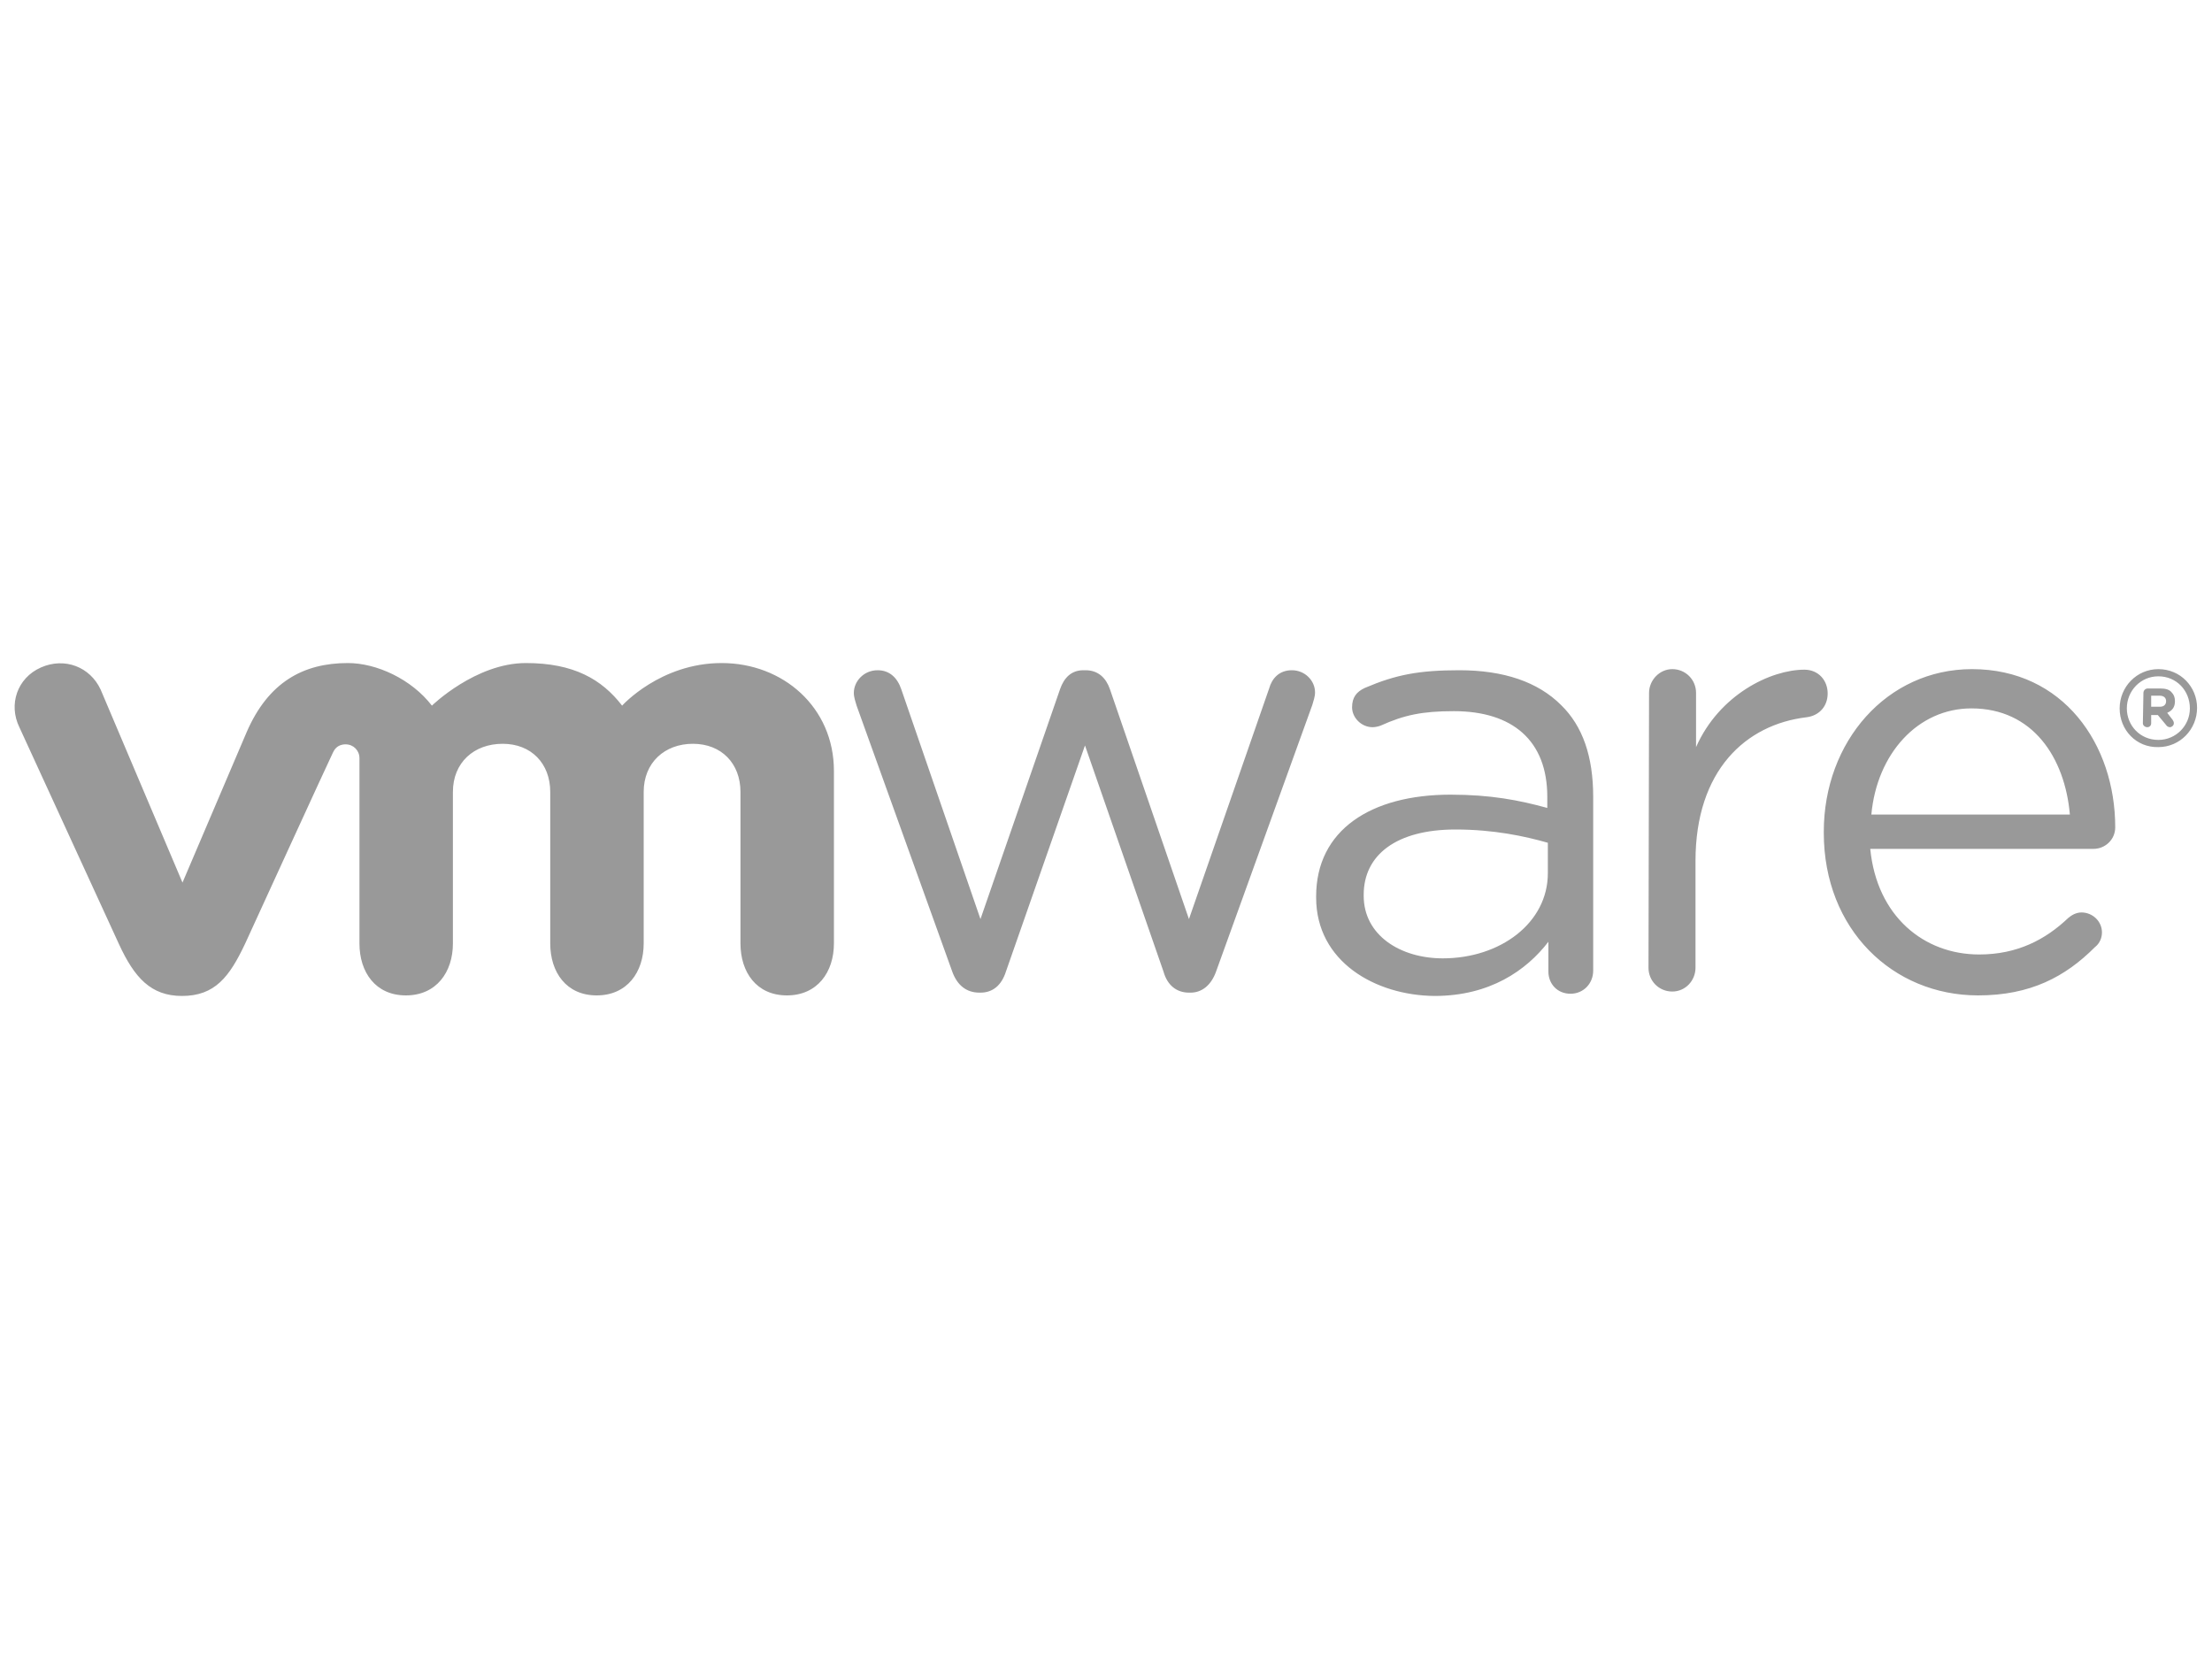
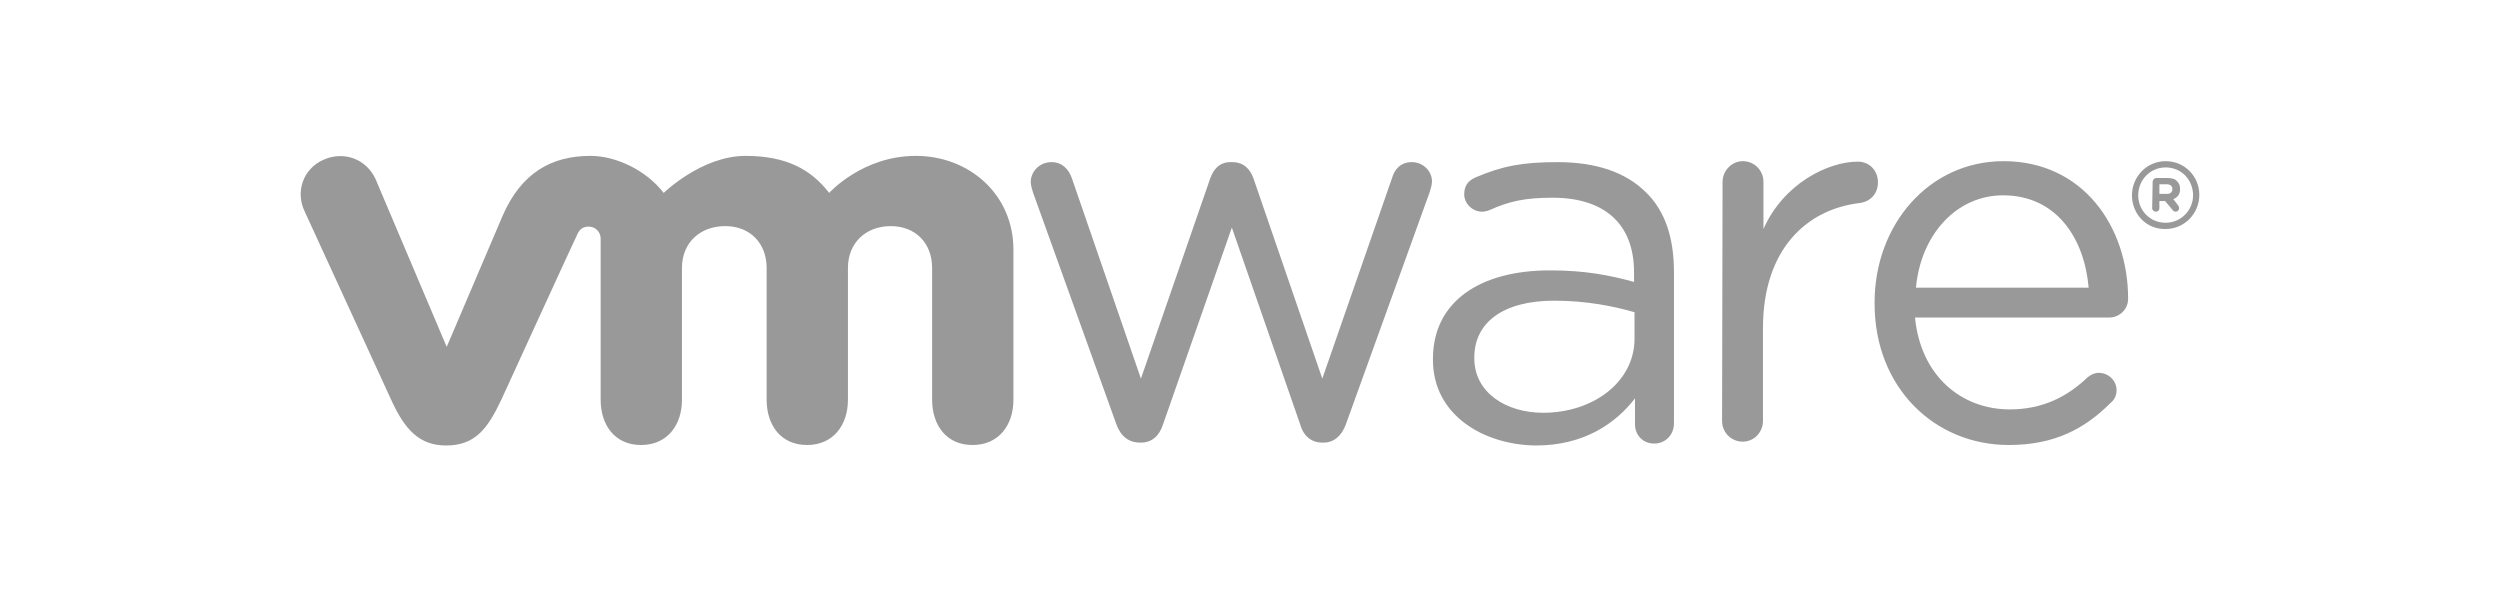
- <svg xmlns="http://www.w3.org/2000/svg" xml:space="preserve" style="enable-background:new 0 0 400 300;" viewBox="0 0 400 300" y="0px" x="0px" id="logo" version="1.1">
+ <svg xmlns="http://www.w3.org/2000/svg" xml:space="preserve" viewBox="0 0 519.654 125" y="0px" x="0px" id="logo" version="1.1" width="415.723pt" height="100pt">
  <defs id="defs165" />
  <style id="style160" type="text/css">
	.st0{fill:#696566;}
</style>
-   <path style="fill:#999999" d="M172.2,175.7l-17.3-48.1c-0.2-0.7-0.5-1.5-0.5-2.3c0-2.1,1.8-4.1,4.3-4.1c2.2,0,3.6,1.4,4.3,3.5  l14.3,41.5l14.4-41.6c0.7-2,2-3.4,4.2-3.4h0.4c2.3,0,3.7,1.4,4.4,3.4l14.3,41.6l14.5-41.7c0.5-1.8,1.8-3.3,4.1-3.3  c2.4,0,4.2,1.9,4.2,4c0,0.8-0.3,1.6-0.5,2.3l-17.4,48.2c-0.9,2.5-2.6,3.8-4.6,3.8h-0.3c-2.2,0-3.9-1.3-4.6-3.8l-14.2-40.9  l-14.3,40.9c-0.8,2.5-2.4,3.8-4.6,3.8h-0.2C174.8,179.5,173.1,178.2,172.2,175.7 M298.2,125.3c0-2.3,1.9-4.3,4.2-4.3  c2.4,0,4.3,1.9,4.3,4.3v9.8c4.2-9.5,13.5-14,19.6-14c2.5,0,4.2,1.9,4.2,4.3c0,2.3-1.5,4-3.8,4.3c-11,1.3-20.1,9.6-20.1,26v19.3  c0,2.3-1.8,4.3-4.2,4.3c-2.4,0-4.3-1.9-4.3-4.3L298.2,125.3L298.2,125.3z M357.7,180c-15.4,0-27.9-11.9-27.9-29.4v-0.2  c0-16.3,11.4-29.4,26.8-29.4c16.5,0,25.9,13.6,25.9,28.6c0,2.3-1.9,3.9-3.9,3.9h-40.4c1.2,12.2,9.7,19.1,19.7,19.1  c6.9,0,12-2.7,16.1-6.6c0.6-0.5,1.4-1,2.4-1c2,0,3.7,1.6,3.7,3.6c0,1-0.4,2-1.3,2.7C373.5,176.6,367.2,180,357.7,180 M374.3,147.3  c-0.9-10.3-6.7-19.2-17.8-19.2c-9.7,0-17.1,8.2-18.1,19.2H374.3z M238,162.3v-0.2c0-12,9.9-18.4,24.3-18.4c7.3,0,12.4,1,17.5,2.4v-2  c0-10.2-6.3-15.5-16.9-15.5c-5.7,0-9,0.7-13.2,2.6c-0.5,0.2-1.1,0.3-1.5,0.3c-2,0-3.7-1.7-3.7-3.6c0-1.8,0.8-2.8,2.3-3.5  c5.6-2.4,9.8-3.2,17.1-3.2c8,0,14.2,2.1,18.4,6.3c3.9,3.8,5.8,9.3,5.8,16.6v31.4c0,2.4-1.8,4.2-4.1,4.2c-2.4,0-4-1.8-4-4v-5.4  c-4,5.2-10.6,9.8-20.6,9.8C248.7,180,238,173.9,238,162.3 M279.9,157.9v-5.5c-4.2-1.2-9.8-2.4-16.7-2.4c-10.7,0-16.6,4.6-16.6,11.8  v0.2c0,7.1,6.6,11.3,14.3,11.3C271.3,173.3,279.9,166.9,279.9,157.9 M18.2,124.7c-1.9-4.1-6.5-5.9-10.8-4c-4.3,1.9-5.9,6.7-3.9,10.8  l18,39.2c2.8,6.1,5.8,9.4,11.4,9.4c6,0,8.6-3.5,11.4-9.4c0,0,15.7-34.3,15.9-34.6c0.2-0.4,0.7-1.5,2.3-1.5c1.4,0,2.5,1.1,2.5,2.5  v33.5c0,5.2,2.9,9.4,8.4,9.4c5.5,0,8.5-4.2,8.5-9.4v-27.4c0-5.3,3.8-8.7,9-8.7s8.6,3.6,8.6,8.7v27.4c0,5.2,2.9,9.4,8.4,9.4  c5.5,0,8.5-4.2,8.5-9.4v-27.4c0-5.3,3.8-8.7,8.9-8.7c5.2,0,8.6,3.6,8.6,8.7v27.4c0,5.2,2.9,9.4,8.4,9.4c5.5,0,8.5-4.2,8.5-9.4v-31.2  c0-11.5-9.2-19.5-20.3-19.5c-11.1,0-18,7.7-18,7.7c-3.7-4.8-8.8-7.7-17.4-7.7c-9.1,0-17,7.7-17,7.7c-3.7-4.8-10-7.7-15.2-7.7  c-8.1,0-14.4,3.5-18.3,12.5L33,159.6L18.2,124.7z M383.3,128.1L383.3,128.1c0-3.9,3.1-7.1,7-7.1c4,0,7,3.2,7,7v0  c0,3.9-3.1,7.1-7,7.1C386.3,135.2,383.3,132,383.3,128.1 M396,128.1L396,128.1c0-3.2-2.4-5.8-5.7-5.8c-3.2,0-5.7,2.6-5.7,5.8v0  c0,3.1,2.4,5.7,5.7,5.7C393.5,133.8,396,131.2,396,128.1 M387.6,125.3c0-0.4,0.3-0.8,0.8-0.8h2.3c0.9,0,1.6,0.2,2,0.7  c0.4,0.4,0.6,0.9,0.6,1.6v0c0,1.1-0.5,1.7-1.4,2.1l1,1.3c0.1,0.2,0.2,0.3,0.2,0.6c0,0.4-0.4,0.7-0.7,0.7c-0.3,0-0.6-0.2-0.7-0.4  l-1.5-1.8h-1.2v1.5c0,0.4-0.3,0.7-0.7,0.7c-0.4,0-0.8-0.3-0.8-0.7L387.6,125.3L387.6,125.3z M390.6,127.8c0.7,0,1.1-0.4,1.1-1v0  c0-0.6-0.4-1-1.2-1h-1.5v2L390.6,127.8L390.6,127.8z" class="st0" id="logo_1_" />
+   <path style="fill:#999999" d="m 232.054,88.2 -17.3,-48.1 c -0.2,-0.7 -0.5,-1.5 -0.5,-2.3 0,-2.1 1.8,-4.1 4.3,-4.1 2.2,0 3.6,1.4 4.3,3.5 l 14.3,41.5 14.4,-41.6 c 0.7,-2 2,-3.4 4.2,-3.4 l 0.4,0 c 2.3,0 3.7,1.4 4.4,3.4 l 14.3,41.6 14.5,-41.7 c 0.5,-1.8 1.8,-3.3 4.1,-3.3 2.4,0 4.2,1.9 4.2,4 0,0.8 -0.3,1.6 -0.5,2.3 l -17.4,48.2 c -0.9,2.5 -2.6,3.8 -4.6,3.8 l -0.3,0 c -2.2,0 -3.9,-1.3 -4.6,-3.8 l -14.2,-40.9 -14.3,40.9 c -0.8,2.5 -2.4,3.8 -4.6,3.8 l -0.2,0 c -2.3,0 -4,-1.3 -4.9,-3.8 m 126,-50.4 c 0,-2.3 1.9,-4.3 4.2,-4.3 2.4,0 4.3,1.9 4.3,4.3 l 0,9.8 c 4.2,-9.5 13.5,-14 19.6,-14 2.5,0 4.2,1.9 4.2,4.3 0,2.3 -1.5,4 -3.8,4.3 -11,1.3 -20.1,9.6 -20.1,26 l 0,19.3 c 0,2.3 -1.8,4.3 -4.2,4.3 -2.4,0 -4.3,-1.9 -4.3,-4.3 l 0.1,-49.7 0,0 z m 59.5,54.7 c -15.4,0 -27.9,-11.9 -27.9,-29.4 l 0,-0.2 c 0,-16.3 11.4,-29.4 26.8,-29.4 16.5,0 25.9,13.6 25.9,28.6 0,2.3 -1.9,3.9 -3.9,3.9 l -40.4,0 c 1.2,12.2 9.7,19.1 19.7,19.1 6.9,0 12,-2.7 16.1,-6.6 0.6,-0.5 1.4,-1 2.4,-1 2,0 3.7,1.6 3.7,3.6 0,1 -0.4,2 -1.3,2.7 -5.3,5.3 -11.6,8.7 -21.1,8.7 m 16.6,-32.7 c -0.9,-10.3 -6.7,-19.2 -17.8,-19.2 -9.7,0 -17.1,8.2 -18.1,19.2 l 35.9,0 z m -136.3,15 0,-0.2 c 0,-12 9.9,-18.4 24.3,-18.4 7.3,0 12.4,1 17.5,2.4 l 0,-2 c 0,-10.2 -6.3,-15.5 -16.9,-15.5 -5.7,0 -9,0.7 -13.2,2.6 -0.5,0.2 -1.1,0.3 -1.5,0.3 -2,0 -3.7,-1.7 -3.7,-3.6 0,-1.8 0.8,-2.8 2.3,-3.5 5.6,-2.4 9.8,-3.2 17.1,-3.2 8,0 14.2,2.1 18.4,6.3 3.9,3.8 5.8,9.3 5.8,16.6 l 0,31.4 c 0,2.4 -1.8,4.2 -4.1,4.2 -2.4,0 -4,-1.8 -4,-4 l 0,-5.4 c -4,5.2 -10.6,9.8 -20.6,9.8 -10.7,-0.1 -21.4,-6.2 -21.4,-17.8 m 41.9,-4.4 0,-5.5 c -4.2,-1.2 -9.8,-2.4 -16.7,-2.4 -10.7,0 -16.6,4.6 -16.6,11.8 l 0,0.2 c 0,7.1 6.6,11.3 14.3,11.3 10.4,0 19,-6.4 19,-15.4 M 78.054,37.2 c -1.9,-4.1 -6.5,-5.9 -10.8,-4 -4.3,1.9 -5.9,6.7 -3.9,10.8 l 18,39.2 c 2.8,6.1 5.8,9.4 11.4,9.4 6,0 8.6,-3.5 11.4,-9.4 0,0 15.7,-34.3 15.9,-34.6 0.2,-0.4 0.7,-1.5 2.3,-1.5 1.4,0 2.5,1.1 2.5,2.5 l 0,33.5 c 0,5.2 2.9,9.4 8.4,9.4 5.5,0 8.5,-4.2 8.5,-9.4 l 0,-27.4 c 0,-5.3 3.8,-8.7 9,-8.7 5.2,0 8.6,3.6 8.6,8.7 l 0,27.4 c 0,5.2 2.9,9.4 8.4,9.4 5.5,0 8.5,-4.2 8.5,-9.4 l 0,-27.4 c 0,-5.3 3.8,-8.7 8.9,-8.7 5.2,0 8.6,3.6 8.6,8.7 l 0,27.4 c 0,5.2 2.9,9.4 8.4,9.4 5.5,0 8.5,-4.2 8.5,-9.4 l 0,-31.2 c 0,-11.5 -9.2,-19.5 -20.3,-19.5 -11.1,0 -18,7.7 -18,7.7 -3.7,-4.8 -8.8,-7.7 -17.4,-7.7 -9.1,0 -17,7.7 -17,7.7 -3.7,-4.8 -10,-7.7 -15.2,-7.7 -8.1,0 -14.4,3.5 -18.3,12.5 l -11.6,27.2 -14.8,-34.9 z m 365.1,3.4 0,0 c 0,-3.9 3.1,-7.1 7,-7.1 4,0 7,3.2 7,7 l 0,0 c 0,3.9 -3.1,7.1 -7,7.1 -4,0.1 -7,-3.1 -7,-7 m 12.7,0 0,0 c 0,-3.2 -2.4,-5.8 -5.7,-5.8 -3.2,0 -5.7,2.6 -5.7,5.8 l 0,0 c 0,3.1 2.4,5.7 5.7,5.7 3.2,0 5.7,-2.6 5.7,-5.7 m -8.4,-2.8 c 0,-0.4 0.3,-0.8 0.8,-0.8 l 2.3,0 c 0.9,0 1.6,0.2 2,0.7 0.4,0.4 0.6,0.9 0.6,1.6 l 0,0 c 0,1.1 -0.5,1.7 -1.4,2.1 l 1,1.3 c 0.1,0.2 0.2,0.3 0.2,0.6 0,0.4 -0.4,0.7 -0.7,0.7 -0.3,0 -0.6,-0.2 -0.7,-0.4 l -1.5,-1.8 -1.2,0 0,1.5 c 0,0.4 -0.3,0.7 -0.7,0.7 -0.4,0 -0.8,-0.3 -0.8,-0.7 l 0.1,-5.5 0,0 z m 3,2.5 c 0.7,0 1.1,-0.4 1.1,-1 l 0,0 c 0,-0.6 -0.4,-1 -1.2,-1 l -1.5,0 0,2 1.6,0 0,0 z" class="st0" id="logo_1_" />
</svg>
